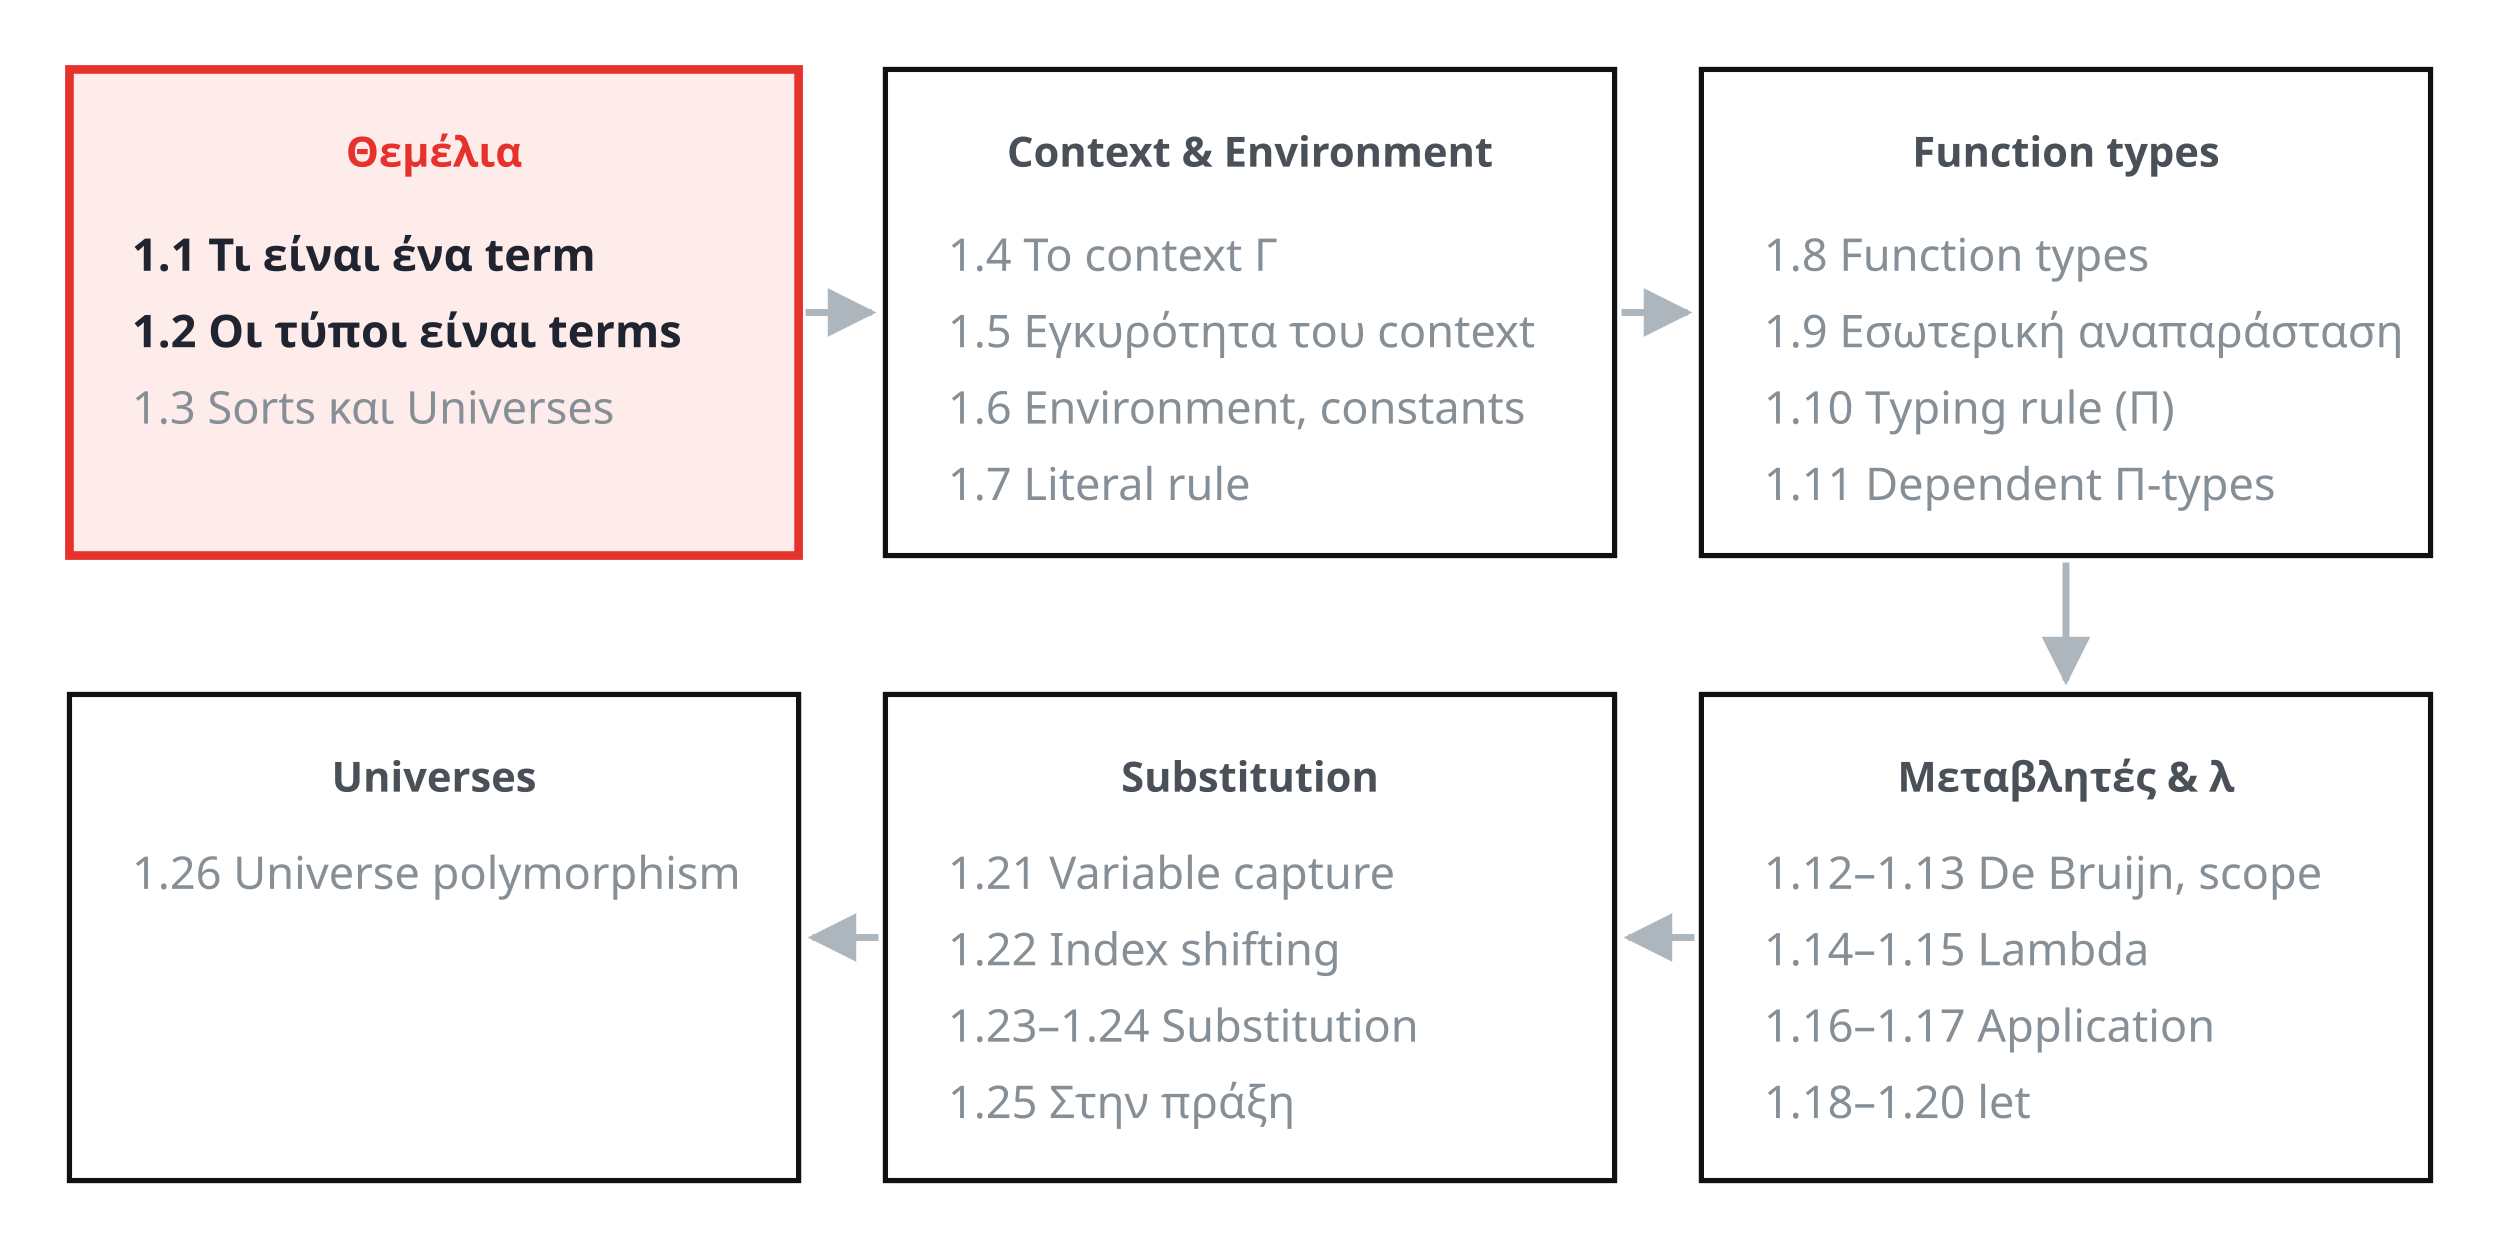
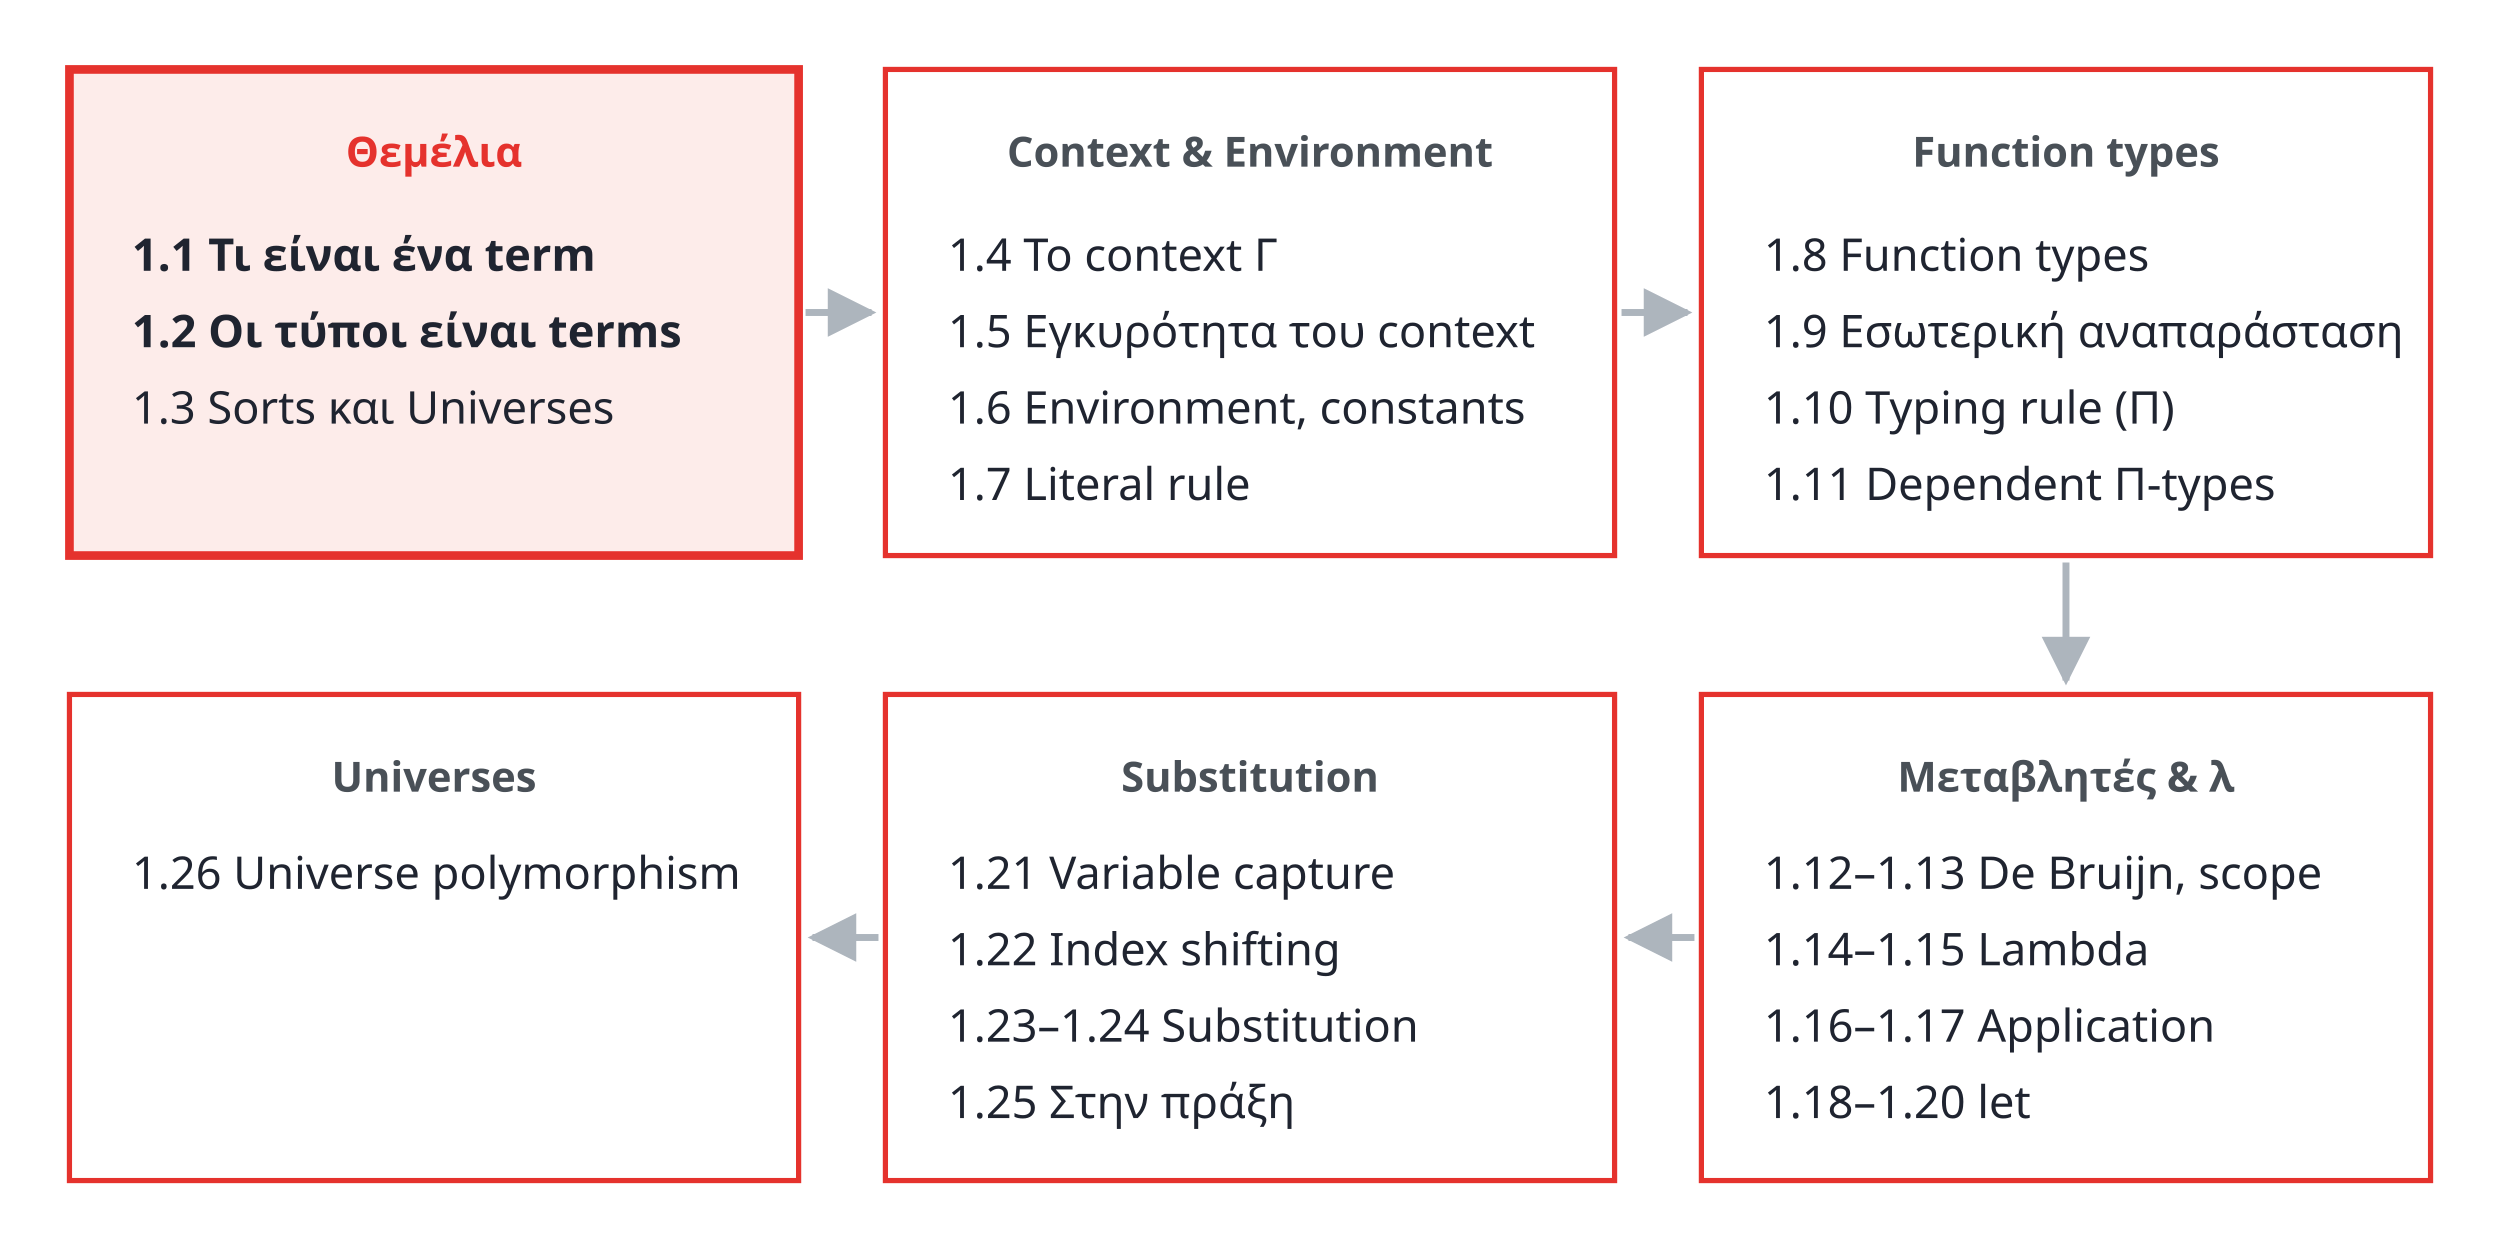
<svg xmlns="http://www.w3.org/2000/svg" viewBox="0 0 720 360" width="720" font-family="Noto Sans, sans-serif">
  <defs>
    <marker id="rm-a" viewBox="0 0 10 10" refX="9" refY="5" markerWidth="7" markerHeight="7" orient="auto">
      <path d="M0 0L10 5L0 10z" fill="#adb5bd" />
    </marker>
  </defs>
  <rect width="720" height="360" fill="#fff" />
  <rect x="20" y="20" width="210" height="140" rx="0" fill="#fdecea" stroke="#e5322d" stroke-width="2.5" />
  <text x="125" y="48" text-anchor="middle" font-weight="700" fill="#e5322d">Θεμέλια</text>
  <text x="38" y="78" font-size="13" fill="#1f2430" font-weight="600">1.1  Τι είναι ένα term</text>
  <text x="38" y="100" font-size="13" fill="#1f2430" font-weight="600">1.2  Οι τύποι είναι terms</text>
-   <text x="38" y="122" font-size="13" fill="#868e96">1.3  Sorts και Universes</text>
-   <rect x="255" y="20" width="210" height="140" rx="0" fill="#ffffff" stroke="#111111" stroke-width="1.5" />
+   <text x="38" y="122" font-size="13" fill="#1f2430">1.3  Sorts και Universes</text>
+   <rect x="255" y="20" width="210" height="140" rx="0" fill="#ffffff" stroke="#e5322d" stroke-width="1.5" />
  <text x="360" y="48" text-anchor="middle" font-weight="700" fill="#495057">Context &amp; Environment</text>
-   <text x="273" y="78" font-size="13" fill="#868e96">1.4  Το context Γ</text>
-   <text x="273" y="100" font-size="13" fill="#868e96">1.5  Εγκυρότητα του context</text>
-   <text x="273" y="122" font-size="13" fill="#868e96">1.6  Environment, constants</text>
-   <text x="273" y="144" font-size="13" fill="#868e96">1.7  Literal rule</text>
-   <rect x="490" y="20" width="210" height="140" rx="0" fill="#ffffff" stroke="#111111" stroke-width="1.5" />
+   <text x="273" y="78" font-size="13" fill="#1f2430">1.4  Το context Γ</text>
+   <text x="273" y="100" font-size="13" fill="#1f2430">1.5  Εγκυρότητα του context</text>
+   <text x="273" y="122" font-size="13" fill="#1f2430">1.6  Environment, constants</text>
+   <text x="273" y="144" font-size="13" fill="#1f2430">1.7  Literal rule</text>
+   <rect x="490" y="20" width="210" height="140" rx="0" fill="#ffffff" stroke="#e5322d" stroke-width="1.5" />
  <text x="595" y="48" text-anchor="middle" font-weight="700" fill="#495057">Function types</text>
-   <text x="508" y="78" font-size="13" fill="#868e96">1.8  Function types</text>
-   <text x="508" y="100" font-size="13" fill="#868e96">1.9  Εσωτερική αναπαράσταση</text>
-   <text x="508" y="122" font-size="13" fill="#868e96">1.10 Typing rule (Π)</text>
-   <text x="508" y="144" font-size="13" fill="#868e96">1.11 Dependent Π-types</text>
-   <rect x="490" y="200" width="210" height="140" rx="0" fill="#ffffff" stroke="#111111" stroke-width="1.5" />
+   <text x="508" y="78" font-size="13" fill="#1f2430">1.8  Function types</text>
+   <text x="508" y="100" font-size="13" fill="#1f2430">1.9  Εσωτερική αναπαράσταση</text>
+   <text x="508" y="122" font-size="13" fill="#1f2430">1.10 Typing rule (Π)</text>
+   <text x="508" y="144" font-size="13" fill="#1f2430">1.11 Dependent Π-types</text>
+   <rect x="490" y="200" width="210" height="140" rx="0" fill="#ffffff" stroke="#e5322d" stroke-width="1.5" />
  <text x="595" y="228" text-anchor="middle" font-weight="700" fill="#495057">Μεταβλητές &amp; λ</text>
-   <text x="508" y="256" font-size="13" fill="#868e96">1.12–1.13 De Bruijn, scope</text>
-   <text x="508" y="278" font-size="13" fill="#868e96">1.14–1.15 Lambda</text>
-   <text x="508" y="300" font-size="13" fill="#868e96">1.16–1.17 Application</text>
-   <text x="508" y="322" font-size="13" fill="#868e96">1.18–1.20 let</text>
-   <rect x="255" y="200" width="210" height="140" rx="0" fill="#ffffff" stroke="#111111" stroke-width="1.5" />
+   <text x="508" y="256" font-size="13" fill="#1f2430">1.12–1.13 De Bruijn, scope</text>
+   <text x="508" y="278" font-size="13" fill="#1f2430">1.14–1.15 Lambda</text>
+   <text x="508" y="300" font-size="13" fill="#1f2430">1.16–1.17 Application</text>
+   <text x="508" y="322" font-size="13" fill="#1f2430">1.18–1.20 let</text>
+   <rect x="255" y="200" width="210" height="140" rx="0" fill="#ffffff" stroke="#e5322d" stroke-width="1.5" />
  <text x="360" y="228" text-anchor="middle" font-weight="700" fill="#495057">Substitution</text>
-   <text x="273" y="256" font-size="13" fill="#868e96">1.21 Variable capture</text>
-   <text x="273" y="278" font-size="13" fill="#868e96">1.22 Index shifting</text>
-   <text x="273" y="300" font-size="13" fill="#868e96">1.23–1.24 Substitution</text>
-   <text x="273" y="322" font-size="13" fill="#868e96">1.25 Στην πράξη</text>
-   <rect x="20" y="200" width="210" height="140" rx="0" fill="#ffffff" stroke="#111111" stroke-width="1.5" />
+   <text x="273" y="256" font-size="13" fill="#1f2430">1.21 Variable capture</text>
+   <text x="273" y="278" font-size="13" fill="#1f2430">1.22 Index shifting</text>
+   <text x="273" y="300" font-size="13" fill="#1f2430">1.23–1.24 Substitution</text>
+   <text x="273" y="322" font-size="13" fill="#1f2430">1.25 Στην πράξη</text>
+   <rect x="20" y="200" width="210" height="140" rx="0" fill="#ffffff" stroke="#e5322d" stroke-width="1.5" />
  <text x="125" y="228" text-anchor="middle" font-weight="700" fill="#495057">Universes</text>
-   <text x="38" y="256" font-size="13" fill="#868e96">1.26 Universe polymorphism</text>
+   <text x="38" y="256" font-size="13" fill="#1f2430">1.26 Universe polymorphism</text>
  <g stroke="#adb5bd" stroke-width="2" fill="none" marker-end="url(#rm-a)">
    <path d="M232 90 H251" />
    <path d="M467 90 H486" />
    <path d="M595 162 V196" />
    <path d="M488 270 H469" />
    <path d="M253 270 H234" />
  </g>
</svg>
